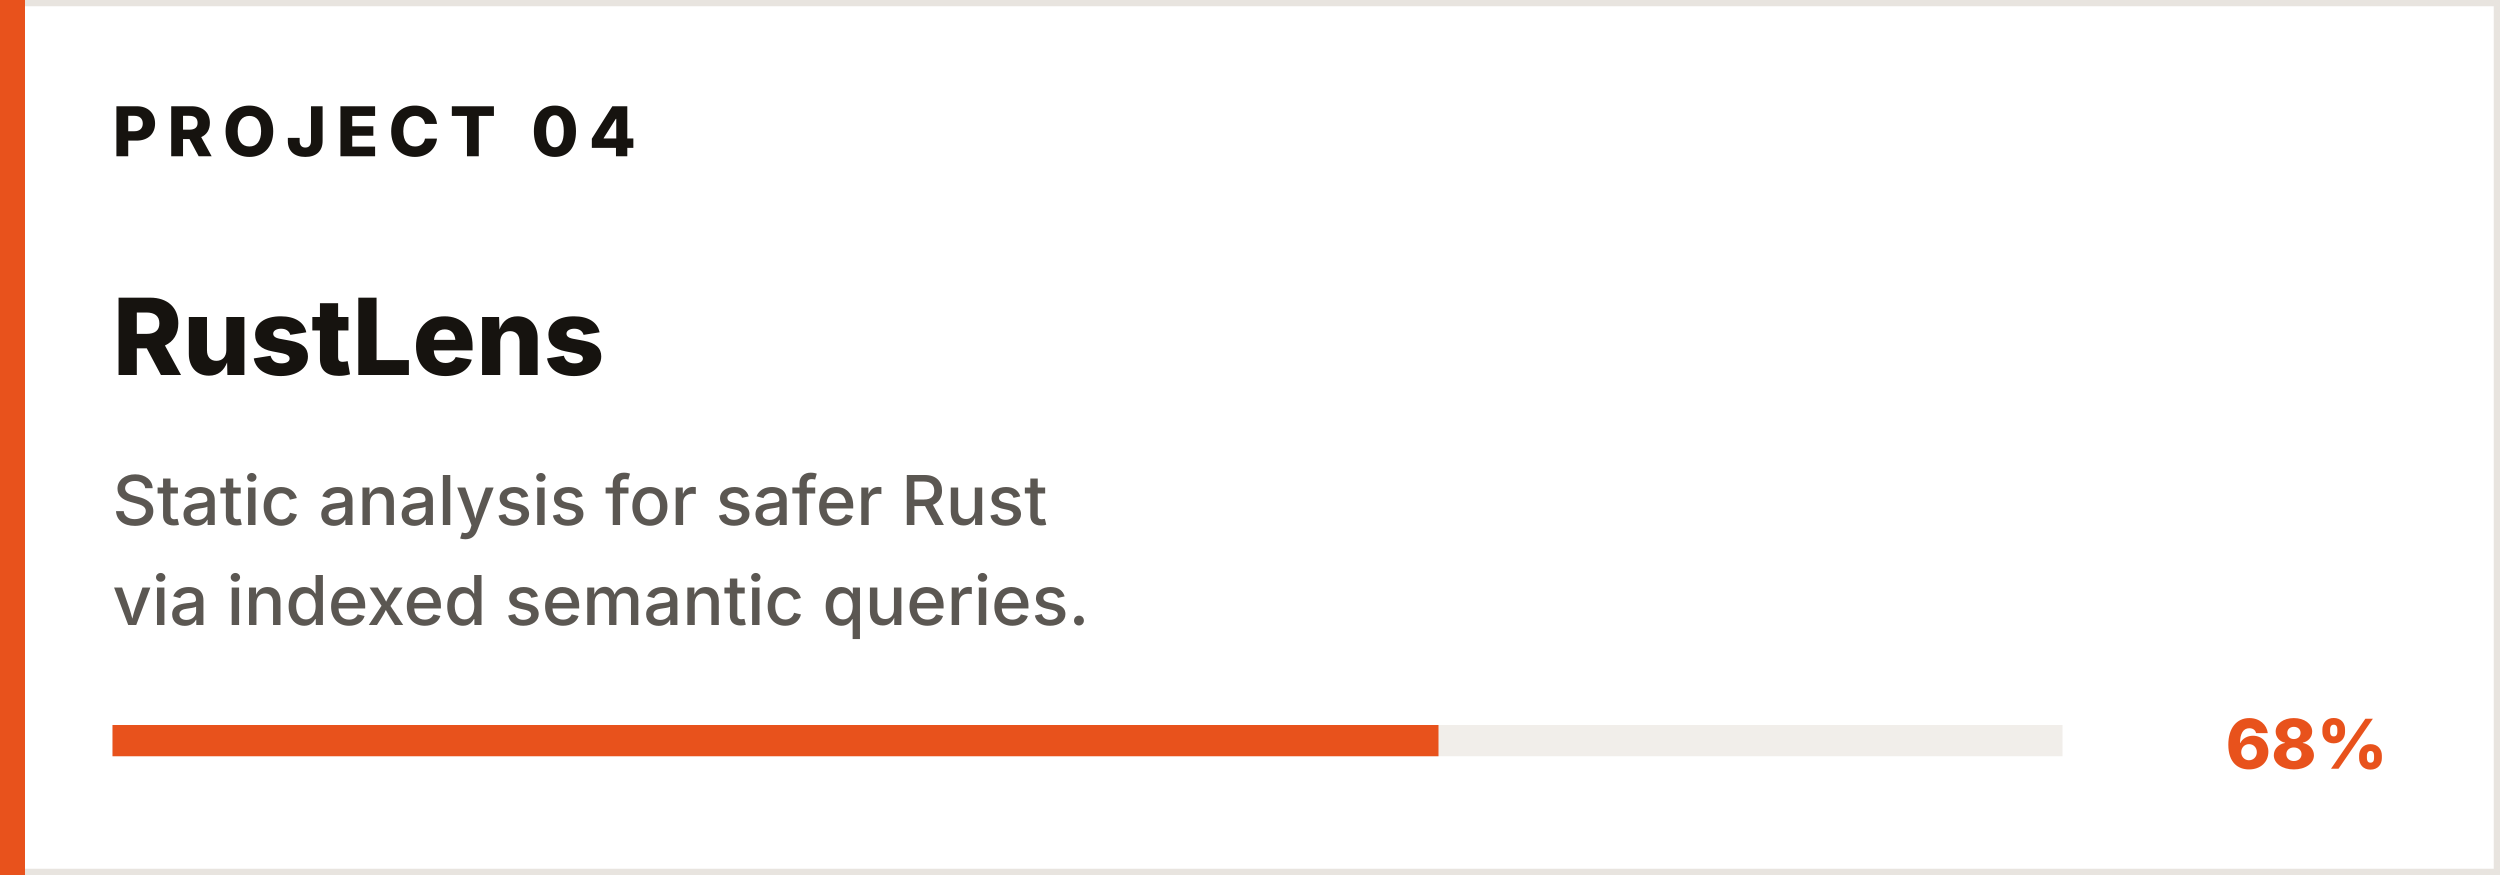
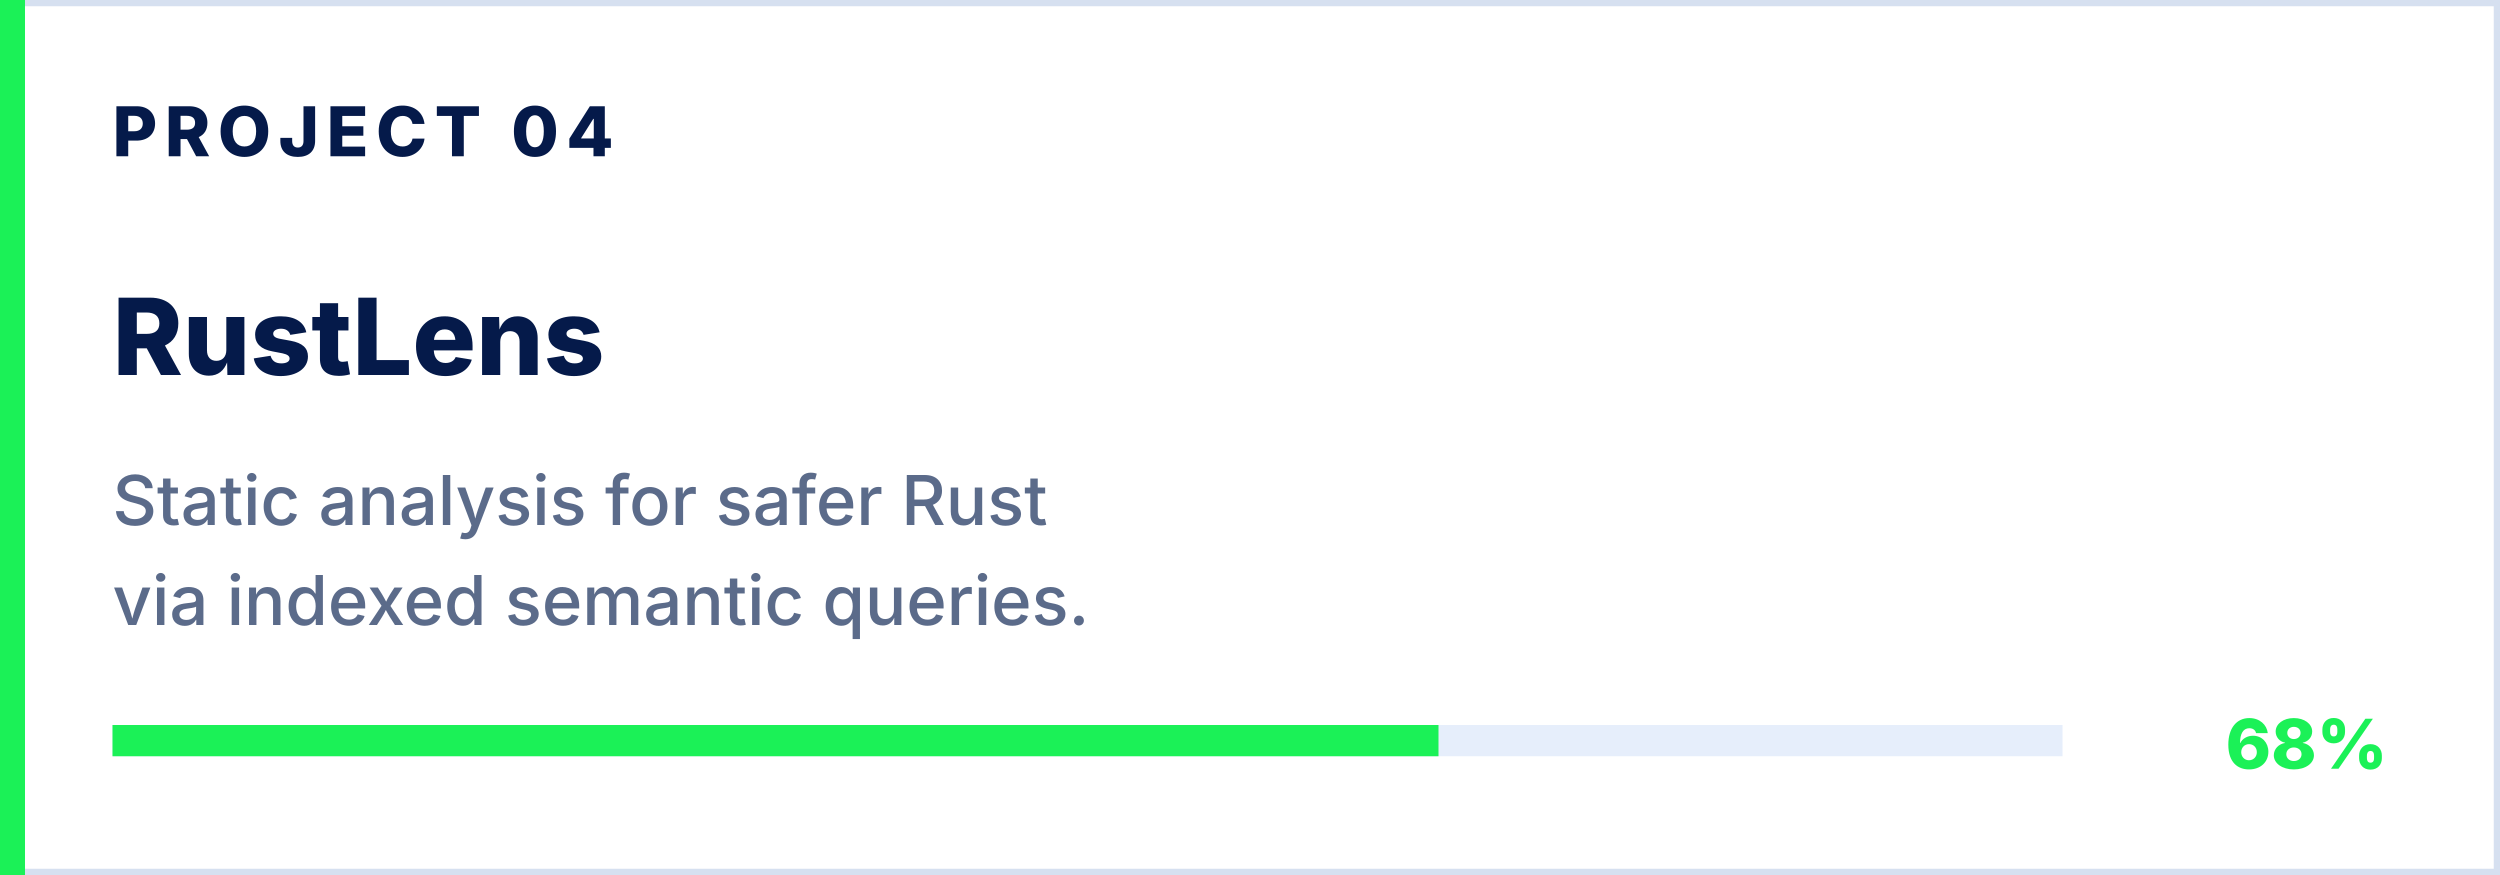
<svg xmlns="http://www.w3.org/2000/svg" width="400" height="140" viewBox="0 0 400 140" role="img">
-   <rect x="0.5" y="0.5" width="399" height="139" fill="#ffffff" stroke="#e8e4df" />
-   <rect x="0" y="0" width="4" height="140" fill="#e8521c" />
-   <text x="18" y="25" font-family="'Inter','Helvetica Neue','Segoe UI',system-ui,Arial,sans-serif" font-size="11" font-weight="800" letter-spacing="1.6" fill="#16130f">PROJECT 04</text>
-   <text x="18" y="60" font-family="'Inter','Helvetica Neue','Segoe UI',system-ui,Arial,sans-serif" font-size="17" font-weight="800" fill="#16130f">RustLens</text>
-   <text x="18" y="84" font-family="'Inter','Helvetica Neue','Segoe UI',system-ui,Arial,sans-serif" font-size="11" font-weight="500" fill="#5b5752">Static analysis for safer Rust</text>
-   <text x="18" y="100" font-family="'Inter','Helvetica Neue','Segoe UI',system-ui,Arial,sans-serif" font-size="11" font-weight="500" fill="#5b5752">via indexed semantic queries.</text>
-   <rect x="18" y="116" width="312" height="5" fill="#f1eeea" />
-   <rect x="18" y="116" width="212.16" height="5" fill="#e8521c" />
-   <text x="382" y="123" font-family="'Inter','Helvetica Neue','Segoe UI',system-ui,Arial,sans-serif" font-size="11" font-weight="800" fill="#e8521c" text-anchor="end">68%</text>
+   <rect x="0.5" y="0.5" width="399" height="139" fill="#ffffff" stroke="#d6e0f0" />
+   <rect x="0" y="0" width="4" height="140" fill="#1BF157" />
+   <text x="18" y="25" font-family="'Inter','Helvetica Neue','Segoe UI',system-ui,Arial,sans-serif" font-size="11" font-weight="800" letter-spacing="1.2" fill="#051A4A">PROJECT 04</text>
+   <text x="18" y="60" font-family="'Inter','Helvetica Neue','Segoe UI',system-ui,Arial,sans-serif" font-size="17" font-weight="800" fill="#051A4A">RustLens</text>
+   <text x="18" y="84" font-family="'Inter','Helvetica Neue','Segoe UI',system-ui,Arial,sans-serif" font-size="11" font-weight="500" fill="#5b6b8a">Static analysis for safer Rust</text>
+   <text x="18" y="100" font-family="'Inter','Helvetica Neue','Segoe UI',system-ui,Arial,sans-serif" font-size="11" font-weight="500" fill="#5b6b8a">via indexed semantic queries.</text>
+   <rect x="18" y="116" width="312" height="5" fill="#e6eefb" />
+   <rect x="18" y="116" width="212.16" height="5" fill="#1BF157" />
+   <text x="382" y="123" font-family="'Inter','Helvetica Neue','Segoe UI',system-ui,Arial,sans-serif" font-size="11" font-weight="800" fill="#1BF157" text-anchor="end">68%</text>
</svg>
